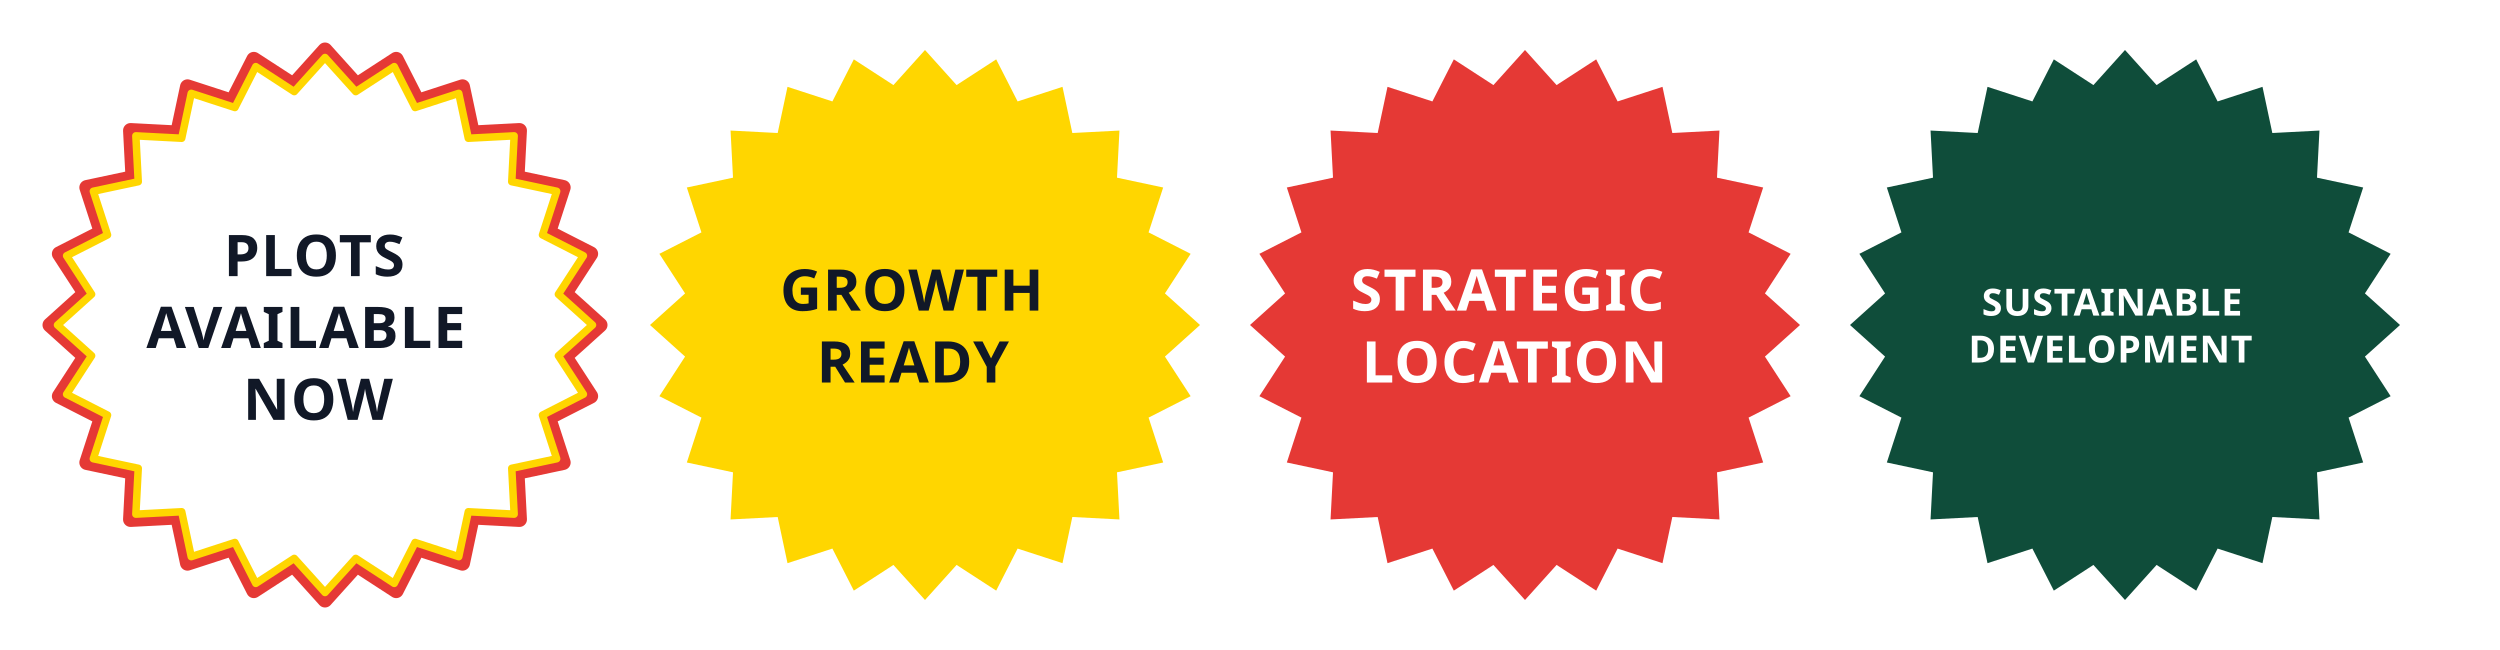
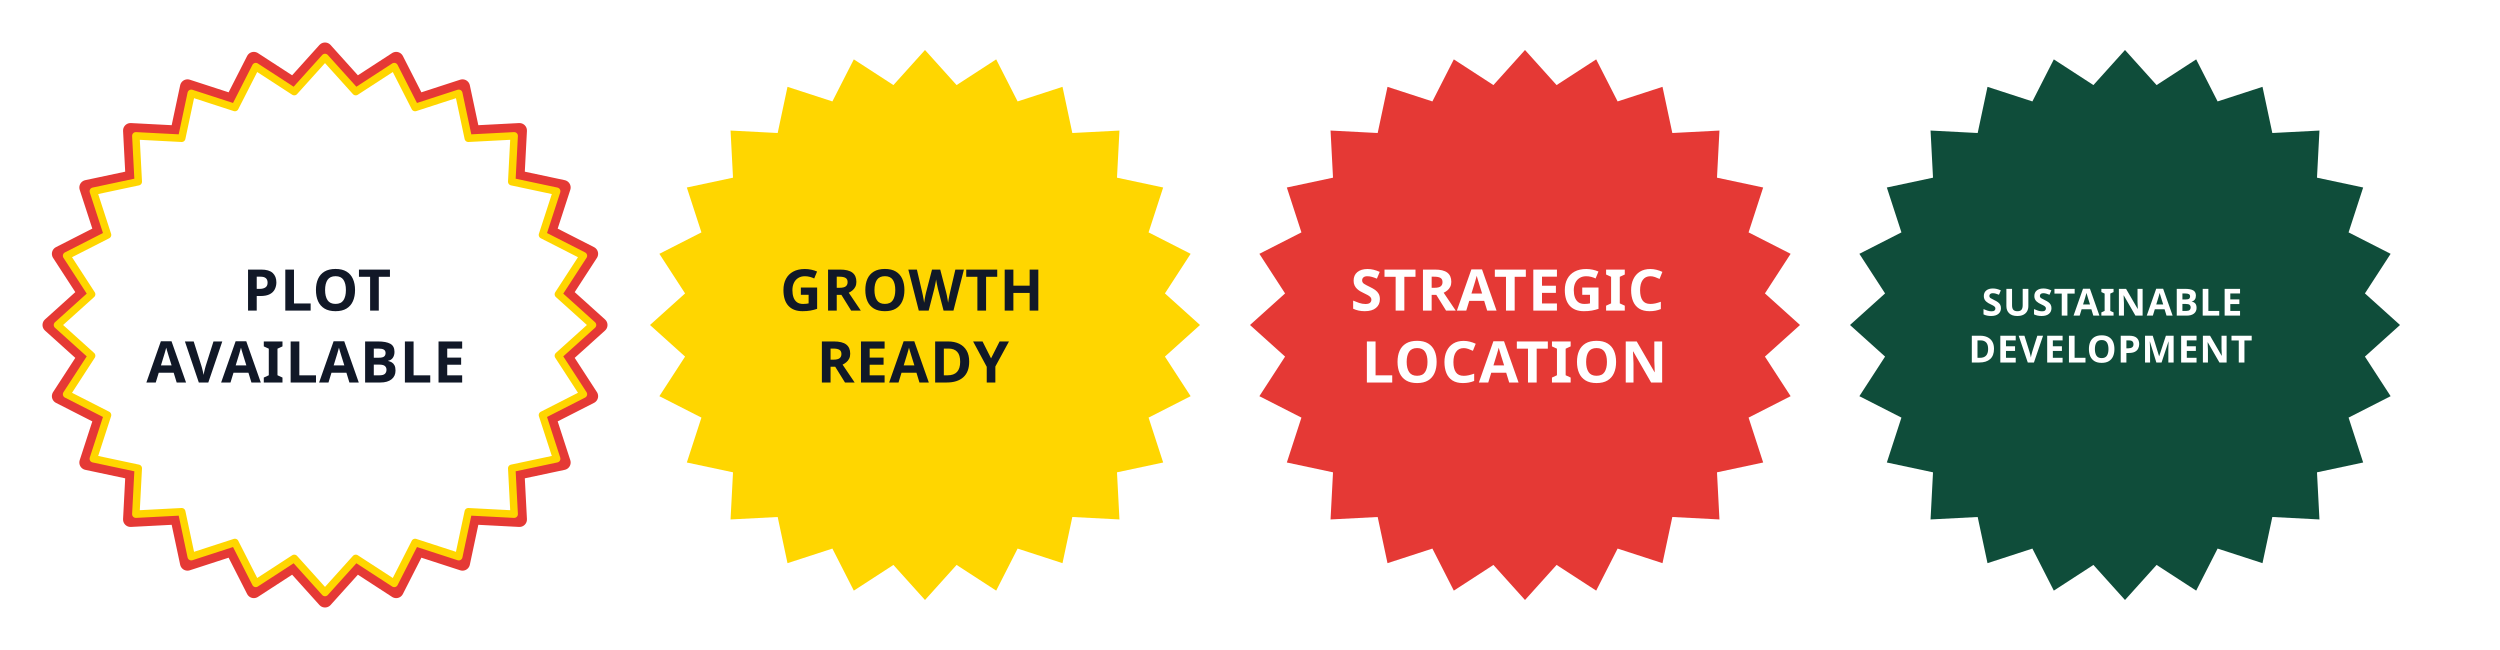
<svg xmlns="http://www.w3.org/2000/svg" viewBox="0 0 2000 520" width="2000px" height="520px">
  <rect width="2000" height="520" fill="#FFFFFF" />
  <polygon points="260.00,40.00 285.27,68.06 316.94,47.50 334.09,81.14 370.00,69.47 377.86,106.41 415.56,104.44 413.59,142.14 450.53,150.00 438.86,185.91 472.50,203.06 451.94,234.73 480.00,260.00 451.94,285.27 472.50,316.94 438.86,334.09 450.53,370.00 413.59,377.86 415.56,415.56 377.86,413.59 370.00,450.53 334.09,438.86 316.94,472.50 285.27,451.94 260.00,480.00 234.73,451.94 203.06,472.50 185.91,438.86 150.00,450.53 142.14,413.59 104.44,415.56 106.41,377.86 69.47,370.00 81.14,334.09 47.50,316.94 68.06,285.27 40.00,260.00 68.06,234.73 47.50,203.06 81.14,185.91 69.47,150.00 106.41,142.14 104.44,104.44 142.14,106.41 150.00,69.47 185.91,81.14 203.06,47.50 234.73,68.06" fill="#FFFFFF" stroke="#E53935" stroke-width="12" stroke-linejoin="round" />
  <polygon points="260.00,46.00 284.58,73.29 315.39,53.29 332.07,86.02 367.00,74.67 374.64,110.60 411.32,108.68 409.40,145.36 445.33,153.00 433.98,187.93 466.71,204.61 446.71,235.42 474.00,260.00 446.71,284.58 466.71,315.39 433.98,332.07 445.33,367.00 409.40,374.64 411.32,411.32 374.64,409.40 367.00,445.33 332.07,433.98 315.39,466.71 284.58,446.71 260.00,474.00 235.42,446.71 204.61,466.71 187.93,433.98 153.00,445.33 145.36,409.40 108.68,411.32 110.60,374.64 74.67,367.00 86.02,332.07 53.29,315.39 73.29,284.58 46.00,260.00 73.29,235.42 53.29,204.61 86.02,187.93 74.67,153.00 110.60,145.36 108.68,108.68 145.36,110.60 153.00,74.67 187.93,86.02 204.61,53.29 235.42,73.29" fill="none" stroke="#FFD600" stroke-width="6" stroke-linejoin="round" />
-   <text x="178.99" y="220.90" font-family="Montserrat, sans-serif" font-weight="800" font-size="46.00" letter-spacing="0.92" fill="#111827">PLOTS</text>
-   <text x="117.10" y="278.40" font-family="Montserrat, sans-serif" font-weight="800" font-size="46.00" letter-spacing="0.92" fill="#111827">AVAILABLE</text>
-   <text x="194.40" y="335.90" font-family="Montserrat, sans-serif" font-weight="800" font-size="46.00" letter-spacing="0.92" fill="#111827">NOW</text>
+   <text x="194.29" y="248.50" font-family="Montserrat, sans-serif" font-weight="800" font-size="46.00" letter-spacing="0.92" fill="#111827">PLOT</text>
+   <text x="117.10" y="306.00" font-family="Montserrat, sans-serif" font-weight="800" font-size="46.00" letter-spacing="0.92" fill="#111827">AVAILABLE</text>
  <polygon points="740.00,40.00 765.27,68.06 796.94,47.50 814.09,81.14 850.00,69.47 857.86,106.41 895.56,104.44 893.59,142.14 930.53,150.00 918.86,185.91 952.50,203.06 931.94,234.73 960.00,260.00 931.94,285.27 952.50,316.94 918.86,334.09 930.53,370.00 893.59,377.86 895.56,415.56 857.86,413.59 850.00,450.53 814.09,438.86 796.94,472.50 765.27,451.94 740.00,480.00 714.73,451.94 683.06,472.50 665.91,438.86 630.00,450.53 622.14,413.59 584.44,415.56 586.41,377.86 549.47,370.00 561.14,334.09 527.50,316.94 548.06,285.27 520.00,260.00 548.06,234.73 527.50,203.06 561.14,185.91 549.47,150.00 586.41,142.14 584.44,104.44 622.14,106.41 630.00,69.47 665.91,81.14 683.06,47.50 714.73,68.06" fill="#FFD600" />
  <text x="624.08" y="248.50" font-family="Montserrat, sans-serif" font-weight="800" font-size="46.00" letter-spacing="0.92" fill="#111827">GROWTH</text>
  <text x="653.36" y="306.00" font-family="Montserrat, sans-serif" font-weight="800" font-size="46.00" letter-spacing="0.92" fill="#111827">READY</text>
  <polygon points="1220.00,40.00 1245.27,68.06 1276.94,47.50 1294.09,81.14 1330.00,69.47 1337.86,106.41 1375.56,104.44 1373.59,142.14 1410.53,150.00 1398.86,185.91 1432.50,203.06 1411.94,234.73 1440.00,260.00 1411.94,285.27 1432.50,316.94 1398.86,334.09 1410.53,370.00 1373.59,377.86 1375.56,415.56 1337.86,413.59 1330.00,450.53 1294.09,438.86 1276.94,472.50 1245.27,451.94 1220.00,480.00 1194.73,451.94 1163.06,472.50 1145.91,438.86 1110.00,450.53 1102.14,413.59 1064.44,415.56 1066.41,377.86 1029.47,370.00 1041.14,334.09 1007.50,316.94 1028.06,285.27 1000.00,260.00 1028.06,234.73 1007.50,203.06 1041.14,185.91 1029.47,150.00 1066.41,142.14 1064.44,104.44 1102.14,106.41 1110.00,69.47 1145.91,81.14 1163.06,47.50 1194.73,68.06" fill="#E53935" />
  <text x="1080.41" y="248.50" font-family="Montserrat, sans-serif" font-weight="800" font-size="46.00" letter-spacing="0.92" fill="#FFFFFF">STRATEGIC</text>
  <text x="1089.36" y="306.00" font-family="Montserrat, sans-serif" font-weight="800" font-size="46.00" letter-spacing="0.92" fill="#FFFFFF">LOCATION</text>
  <polygon points="1700.00,40.00 1725.27,68.06 1756.94,47.50 1774.09,81.14 1810.00,69.47 1817.86,106.41 1855.56,104.44 1853.59,142.14 1890.53,150.00 1878.86,185.91 1912.50,203.06 1891.94,234.73 1920.00,260.00 1891.94,285.27 1912.50,316.94 1878.86,334.09 1890.53,370.00 1853.59,377.86 1855.56,415.56 1817.86,413.59 1810.00,450.53 1774.09,438.86 1756.94,472.50 1725.27,451.94 1700.00,480.00 1674.73,451.94 1643.06,472.50 1625.91,438.86 1590.00,450.53 1582.14,413.59 1544.44,415.56 1546.41,377.86 1509.47,370.00 1521.14,334.09 1487.50,316.94 1508.06,285.27 1480.00,260.00 1508.06,234.73 1487.50,203.06 1521.14,185.91 1509.47,150.00 1546.41,142.14 1544.44,104.44 1582.14,106.41 1590.00,69.47 1625.91,81.14 1643.06,47.50 1674.73,68.06" fill="#0F4D3A" />
  <text x="1585.43" y="252.50" font-family="Montserrat, sans-serif" font-weight="800" font-size="30.00" letter-spacing="0.60" fill="#FFFFFF">SUSTAINABLE</text>
  <text x="1574.75" y="290.00" font-family="Montserrat, sans-serif" font-weight="800" font-size="30.00" letter-spacing="0.60" fill="#FFFFFF">DEVELOPMENT</text>
</svg>
